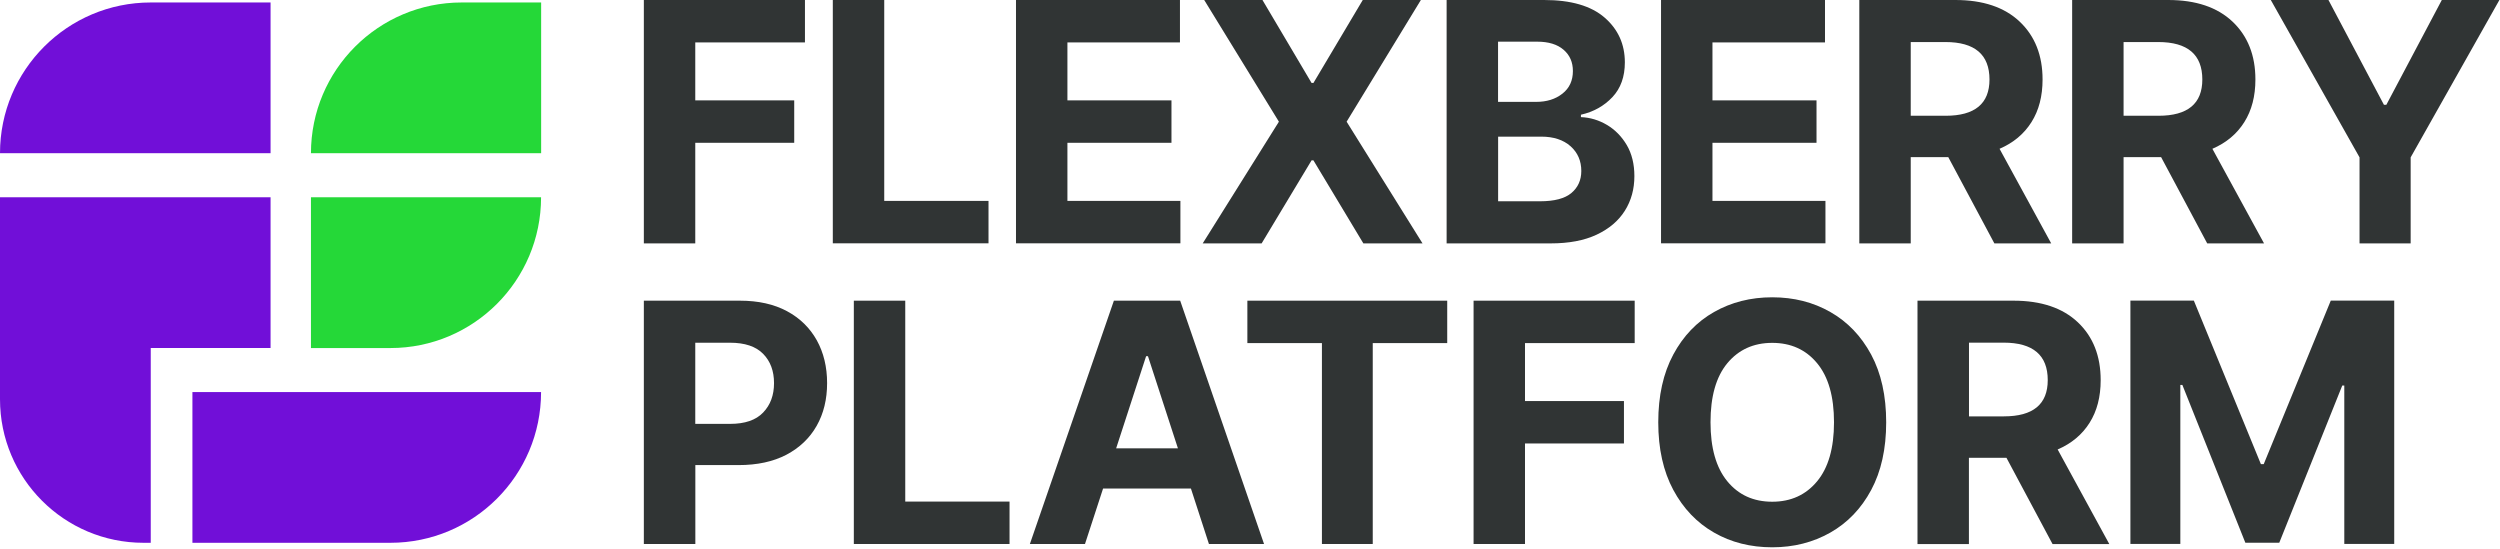
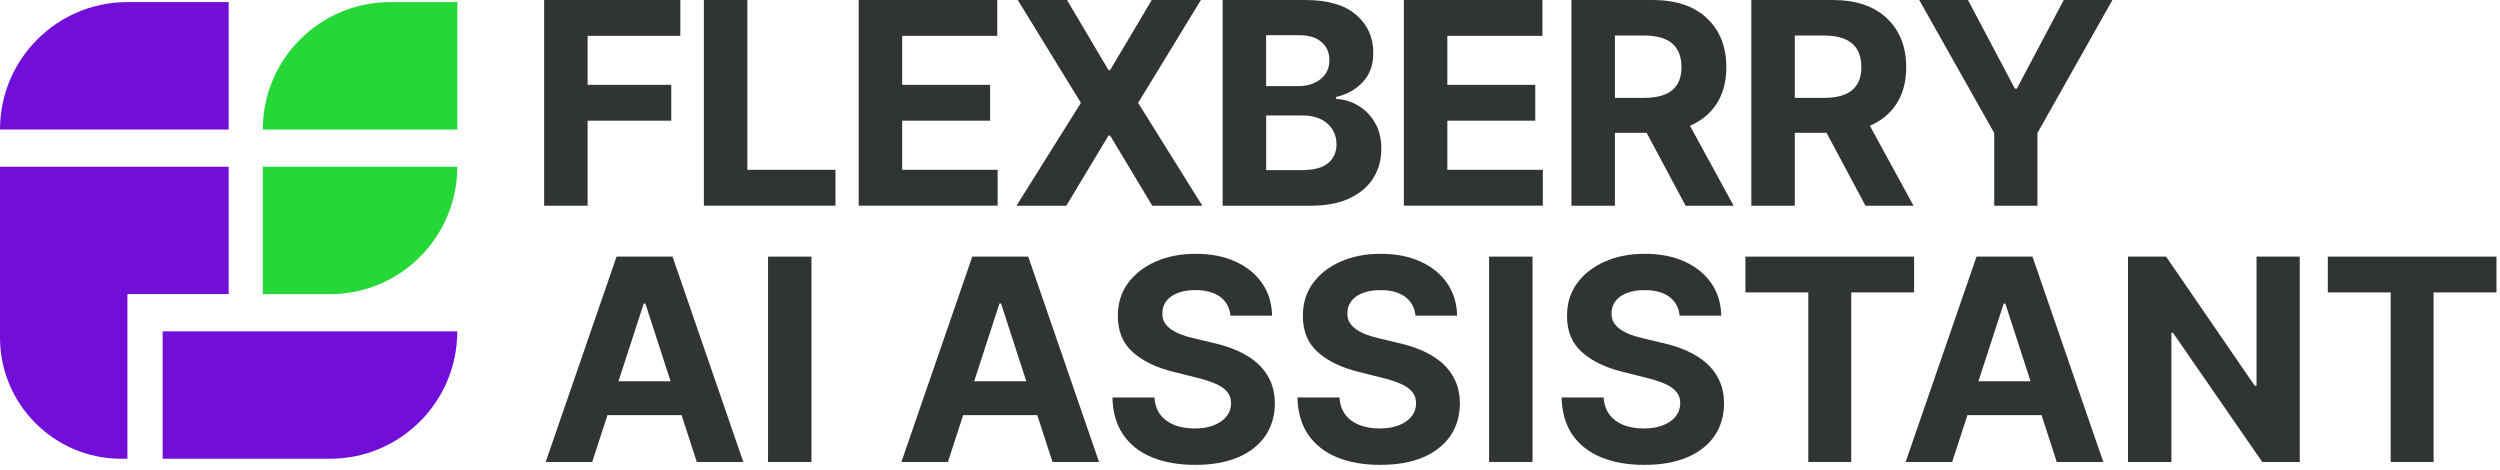
- <svg xmlns="http://www.w3.org/2000/svg" width="333" height="73" viewBox="0 0 333 73" fill="none">
+ <svg xmlns="http://www.w3.org/2000/svg" width="394" height="74" viewBox="0 0 394 74" fill="none">
  <path d="M85.76 32.42V0H107.22V5.65H92.61V13.37H105.79V19.02H92.61V32.42H85.76Z" fill="#303434" />
  <path d="M110.93 32.42V0H117.78V26.76H131.67V32.41H110.93V32.42Z" fill="#303434" />
  <path d="M135.33 32.42V0H157.17V5.65H142.18V13.37H156.04V19.02H142.18V26.76H157.23V32.41H135.33V32.42Z" fill="#303434" />
  <path d="M168.16 0L174.7 11.05H174.95L181.52 0H189.26L179.37 16.21L189.48 32.42H181.6L174.95 21.36H174.7L168.05 32.42H160.2L170.35 16.21L160.4 0H168.16Z" fill="#303434" />
  <path d="M192.69 32.42V0H205.67C209.25 0 211.93 0.78 213.73 2.34C215.53 3.9 216.43 5.89 216.43 8.31C216.43 10.22 215.88 11.76 214.77 12.94C213.66 14.12 212.26 14.9 210.58 15.28V15.6C211.81 15.65 212.97 16 214.05 16.64C215.13 17.28 216.01 18.18 216.69 19.33C217.36 20.48 217.7 21.86 217.7 23.46C217.7 25.18 217.28 26.72 216.43 28.07C215.58 29.42 214.33 30.48 212.67 31.26C211.01 32.04 208.97 32.42 206.54 32.42H192.69V32.42ZM199.54 13.57H204.62C206.02 13.57 207.19 13.21 208.12 12.47C209.05 11.74 209.51 10.73 209.51 9.46C209.51 8.29 209.1 7.34 208.27 6.63C207.44 5.91 206.27 5.55 204.75 5.55H199.54V13.57ZM199.54 26.81H205.13C207.05 26.81 208.45 26.44 209.32 25.7C210.19 24.96 210.63 23.99 210.63 22.77C210.63 21.43 210.15 20.33 209.2 19.48C208.24 18.63 206.94 18.2 205.3 18.2H199.55V26.81H199.54Z" fill="#303434" />
  <path d="M221.25 32.42V0H243.09V5.65H228.1V13.37H241.96V19.02H228.1V26.76H243.15V32.41H221.25V32.42Z" fill="#303434" />
  <path d="M247.66 32.42V0H260.45C264.13 0 266.99 0.96 269.02 2.88C271.05 4.8 272.07 7.37 272.07 10.59C272.07 12.81 271.58 14.7 270.59 16.27C269.6 17.84 268.19 19.02 266.34 19.82L273.22 32.42H265.65L259.51 20.93H254.51V32.42H247.66ZM254.51 15.42H259.16C263.05 15.42 265 13.81 265 10.59C265 7.27 263.04 5.6 259.13 5.6H254.51V15.42V15.42Z" fill="#303434" />
  <path d="M276.01 32.42V0H288.8C292.48 0 295.34 0.96 297.37 2.88C299.4 4.8 300.42 7.37 300.42 10.59C300.42 12.81 299.93 14.7 298.94 16.27C297.95 17.84 296.54 19.02 294.69 19.82L301.57 32.42H294L287.86 20.93H282.86V32.42H276.01ZM282.86 15.42H287.51C291.4 15.42 293.35 13.81 293.35 10.59C293.35 7.27 291.39 5.6 287.48 5.6H282.86V15.42V15.42Z" fill="#303434" />
  <path d="M302.47 0H310.15L317.54 13.96H317.86L325.25 0H332.92L321.1 20.96V32.42H314.29V20.96L302.47 0Z" fill="#303434" />
-   <path d="M85.76 72.46V40.05H98.55C101.01 40.05 103.1 40.52 104.83 41.45C106.56 42.38 107.88 43.68 108.8 45.33C109.71 46.98 110.17 48.88 110.17 51.03C110.17 53.18 109.71 55.08 108.78 56.72C107.85 58.36 106.51 59.64 104.75 60.57C102.99 61.49 100.87 61.95 98.38 61.95H92.62V72.46H85.76ZM92.61 56.46H97.26C99.22 56.46 100.69 55.96 101.65 54.95C102.62 53.94 103.1 52.64 103.1 51.03C103.1 49.42 102.62 48.12 101.65 47.13C100.68 46.14 99.21 45.65 97.23 45.65H92.61V56.46Z" fill="#303434" />
-   <path d="M113.73 72.46V40.05H120.58V66.81H134.47V72.46H113.73Z" fill="#303434" />
-   <path d="M144.52 72.46H137.18L148.37 40.05H157.2L168.37 72.46H161.03L158.63 65.07H146.93L144.52 72.46ZM148.67 59.72H156.9L152.91 47.45H152.66L148.67 59.72Z" fill="#303434" />
-   <path d="M166.15 45.7V40.05H192.77V45.7H182.85V72.46H176.08V45.7H166.15Z" fill="#303434" />
-   <path d="M196.28 72.46V40.05H217.74V45.7H203.13V53.42H216.31V59.07H203.13V72.46H196.28Z" fill="#303434" />
-   <path d="M251.24 56.25C251.24 59.79 250.57 62.79 249.24 65.27C247.91 67.75 246.09 69.64 243.8 70.94C241.51 72.24 238.93 72.9 236.06 72.9C233.18 72.9 230.59 72.25 228.31 70.94C226.02 69.63 224.21 67.73 222.88 65.25C221.55 62.77 220.88 59.77 220.88 56.25C220.88 52.71 221.55 49.71 222.88 47.23C224.21 44.75 226.02 42.86 228.31 41.56C230.6 40.26 233.18 39.6 236.06 39.6C238.93 39.6 241.51 40.25 243.8 41.56C246.09 42.86 247.9 44.75 249.24 47.23C250.57 49.71 251.24 52.72 251.24 56.25ZM244.29 56.25C244.29 52.81 243.54 50.19 242.04 48.38C240.54 46.57 238.55 45.67 236.06 45.67C233.57 45.67 231.58 46.58 230.08 48.38C228.58 50.19 227.84 52.81 227.84 56.25C227.84 59.68 228.59 62.3 230.08 64.11C231.58 65.93 233.57 66.83 236.06 66.83C238.55 66.83 240.54 65.92 242.04 64.11C243.54 62.3 244.29 59.68 244.29 56.25Z" fill="#303434" />
-   <path d="M255.41 72.46V40.05H268.2C271.88 40.05 274.74 41.01 276.77 42.93C278.8 44.85 279.81 47.42 279.81 50.64C279.81 52.86 279.32 54.75 278.33 56.32C277.34 57.89 275.93 59.07 274.08 59.87L280.96 72.47H273.4L267.26 60.98H262.26V72.47H255.41V72.46ZM262.27 55.46H266.92C270.81 55.46 272.76 53.85 272.76 50.63C272.76 47.31 270.8 45.64 266.89 45.64H262.27V55.46V55.46Z" fill="#303434" />
-   <path d="M283.77 40.04H292.22L301.15 61.82H301.53L310.46 40.04H318.91V72.45H312.26V51.35H311.99L303.6 72.29H299.08L290.69 51.27H290.42V72.45H283.77V40.04V40.04Z" fill="#303434" />
  <path d="M36.04 20.41H0C0 9.32 8.99 0.33 20.08 0.33H36.04V20.41Z" fill="#710FD8" />
  <path d="M72.07 20.41H41.42C41.42 9.32 50.41 0.33 61.5 0.33H72.08V20.41H72.07Z" fill="#25D838" />
  <path d="M52 46.36H41.42V26.28H72.07C72.07 37.37 63.08 46.36 52 46.36Z" fill="#25D838" />
  <path d="M52 72.3H25.63V52.22H72.07C72.07 63.32 63.08 72.3 52 72.3Z" fill="#710FD8" />
  <path d="M36.04 26.28H0V40.43V46.35V53.18C0 63.74 8.56 72.3 19.12 72.3H20.08V46.35H36.04V26.28V26.28Z" fill="#710FD8" />
+   <path d="M93.332 72.806H86L97.172 40.443H105.99L117.147 72.806H109.814L101.708 47.838H101.455L93.332 72.806ZM92.874 60.085H110.194V65.426H92.874V60.085Z" fill="#303434" />
+   <path d="M127.885 40.443V72.806H121.042V40.443H127.885Z" fill="#303434" />
+   <path d="M149.392 72.806H142.06L153.232 40.443H162.05L173.206 72.806H165.874L157.767 47.838H157.514L149.392 72.806ZM148.934 60.085H166.253V65.426H148.934V60.085Z" fill="#303434" />
+   <path d="M193.92 49.75C193.793 48.475 193.251 47.485 192.292 46.779C191.333 46.073 190.032 45.721 188.389 45.721C187.272 45.721 186.329 45.879 185.56 46.195C184.791 46.5 184.201 46.927 183.79 47.475C183.39 48.022 183.19 48.644 183.19 49.339C183.169 49.919 183.29 50.424 183.553 50.856C183.827 51.288 184.201 51.662 184.675 51.978C185.149 52.284 185.697 52.553 186.319 52.784C186.94 53.005 187.604 53.195 188.31 53.353L191.217 54.048C192.629 54.364 193.925 54.786 195.105 55.313C196.285 55.839 197.307 56.487 198.171 57.256C199.034 58.025 199.703 58.931 200.177 59.974C200.662 61.017 200.91 62.213 200.92 63.562C200.91 65.542 200.404 67.259 199.403 68.713C198.413 70.156 196.98 71.278 195.105 72.079C193.24 72.869 190.991 73.264 188.357 73.264C185.744 73.264 183.469 72.864 181.53 72.063C179.602 71.263 178.096 70.078 177.011 68.508C175.936 66.928 175.373 64.973 175.32 62.645H181.941C182.015 63.73 182.326 64.636 182.874 65.363C183.432 66.079 184.175 66.622 185.102 66.991C186.039 67.349 187.098 67.528 188.278 67.528C189.437 67.528 190.443 67.359 191.296 67.022C192.16 66.685 192.829 66.216 193.303 65.616C193.777 65.015 194.014 64.325 194.014 63.546C194.014 62.819 193.798 62.208 193.367 61.713C192.945 61.218 192.324 60.796 191.502 60.449C190.691 60.101 189.695 59.785 188.515 59.5L184.991 58.615C182.263 57.952 180.108 56.914 178.528 55.502C176.948 54.091 176.163 52.189 176.173 49.798C176.163 47.838 176.684 46.126 177.738 44.662C178.802 43.197 180.261 42.054 182.115 41.233C183.969 40.411 186.076 40 188.436 40C190.838 40 192.935 40.411 194.726 41.233C196.527 42.054 197.928 43.197 198.929 44.662C199.93 46.126 200.446 47.822 200.478 49.75H193.92Z" fill="#303434" />
+   <path d="M223.079 49.75C222.953 48.475 222.41 47.485 221.452 46.779C220.493 46.073 219.192 45.721 217.548 45.721C216.432 45.721 215.489 45.879 214.72 46.195C213.951 46.5 213.361 46.927 212.95 47.475C212.55 48.022 212.349 48.644 212.349 49.339C212.328 49.919 212.449 50.424 212.713 50.856C212.987 51.288 213.361 51.662 213.835 51.978C214.309 52.284 214.857 52.553 215.478 52.784C216.1 53.005 216.764 53.195 217.469 53.353L220.377 54.048C221.789 54.364 223.085 54.786 224.264 55.313C225.444 55.839 226.466 56.487 227.33 57.256C228.194 58.025 228.863 58.931 229.337 59.974C229.822 61.017 230.069 62.213 230.08 63.562C230.069 65.542 229.564 67.259 228.563 68.713C227.572 70.156 226.14 71.278 224.264 72.079C222.4 72.869 220.151 73.264 217.517 73.264C214.904 73.264 212.629 72.864 210.69 72.063C208.762 71.263 207.256 70.078 206.171 68.508C205.096 66.928 204.532 64.973 204.48 62.645H211.101C211.175 63.73 211.485 64.636 212.033 65.363C212.592 66.079 213.334 66.622 214.261 66.991C215.199 67.349 216.258 67.528 217.438 67.528C218.597 67.528 219.603 67.359 220.456 67.022C221.32 66.685 221.989 66.216 222.463 65.616C222.937 65.015 223.174 64.325 223.174 63.546C223.174 62.819 222.958 62.208 222.526 61.713C222.105 61.218 221.483 60.796 220.661 60.449C219.85 60.101 218.855 59.785 217.675 59.5L214.151 58.615C211.422 57.952 209.268 56.914 207.688 55.502C206.107 54.091 205.322 52.189 205.333 49.798C205.322 47.838 205.844 46.126 206.897 44.662C207.961 43.197 209.421 42.054 211.275 41.233C213.129 40.411 215.236 40 217.596 40C219.998 40 222.094 40.411 223.885 41.233C225.687 42.054 227.088 43.197 228.089 44.662C229.09 46.126 229.606 47.822 229.637 49.75H223.079Z" fill="#303434" />
+   <path d="M241.525 40.443V72.806H234.682V40.443H241.525Z" fill="#303434" />
+   <path d="M264.711 49.75C264.585 48.475 264.042 47.485 263.083 46.779C262.125 46.073 260.824 45.721 259.18 45.721C258.064 45.721 257.121 45.879 256.352 46.195C255.583 46.5 254.993 46.927 254.582 47.475C254.181 48.022 253.981 48.644 253.981 49.339C253.96 49.919 254.081 50.424 254.345 50.856C254.619 51.288 254.993 51.662 255.467 51.978C255.941 52.284 256.489 52.553 257.11 52.784C257.732 53.005 258.395 53.195 259.101 53.353L262.009 54.048C263.421 54.364 264.716 54.786 265.896 55.313C267.076 55.839 268.098 56.487 268.962 57.256C269.826 58.025 270.495 58.931 270.969 59.974C271.454 61.017 271.701 62.213 271.712 63.562C271.701 65.542 271.195 67.259 270.195 68.713C269.204 70.156 267.772 71.278 265.896 72.079C264.032 72.869 261.782 73.264 259.149 73.264C256.536 73.264 254.26 72.864 252.322 72.063C250.394 71.263 248.887 70.078 247.802 68.508C246.728 66.928 246.164 64.973 246.112 62.645H252.733C252.807 63.73 253.117 64.636 253.665 65.363C254.223 66.079 254.966 66.622 255.893 66.991C256.831 67.349 257.89 67.528 259.07 67.528C260.228 67.528 261.235 67.359 262.088 67.022C262.952 66.685 263.621 66.216 264.095 65.616C264.569 65.015 264.806 64.325 264.806 63.546C264.806 62.819 264.59 62.208 264.158 61.713C263.737 61.218 263.115 60.796 262.293 60.449C261.482 60.101 260.487 59.785 259.307 59.5L255.783 58.615C253.054 57.952 250.9 56.914 249.319 55.502C247.739 54.091 246.954 52.189 246.965 49.798C246.954 47.838 247.476 46.126 248.529 44.662C249.593 43.197 251.052 42.054 252.907 41.233C254.761 40.411 256.868 40 259.228 40C261.63 40 263.726 40.411 265.517 41.233C267.319 42.054 268.72 43.197 269.721 44.662C270.721 46.126 271.238 47.822 271.269 49.75H264.711Z" fill="#303434" />
+   <path d="M275.082 46.084V40.443H301.661V46.084H291.753V72.806H284.99V46.084H275.082Z" fill="#303434" />
+   <path d="M307.662 72.806H300.33L311.502 40.443H320.32L331.477 72.806H324.145L316.038 47.838H315.785L307.662 72.806ZM307.204 60.085H324.524V65.426H307.204V60.085Z" fill="#303434" />
+   <path d="M362.442 40.443V72.806H356.532L342.452 52.437H342.215V72.806H335.372V40.443H341.377L355.347 60.796H355.631V40.443H362.442Z" fill="#303434" />
+   <path d="M366.863 46.084V40.443H393.443V46.084H383.534V72.806H376.771V46.084H366.863Z" fill="#303434" />
</svg>
